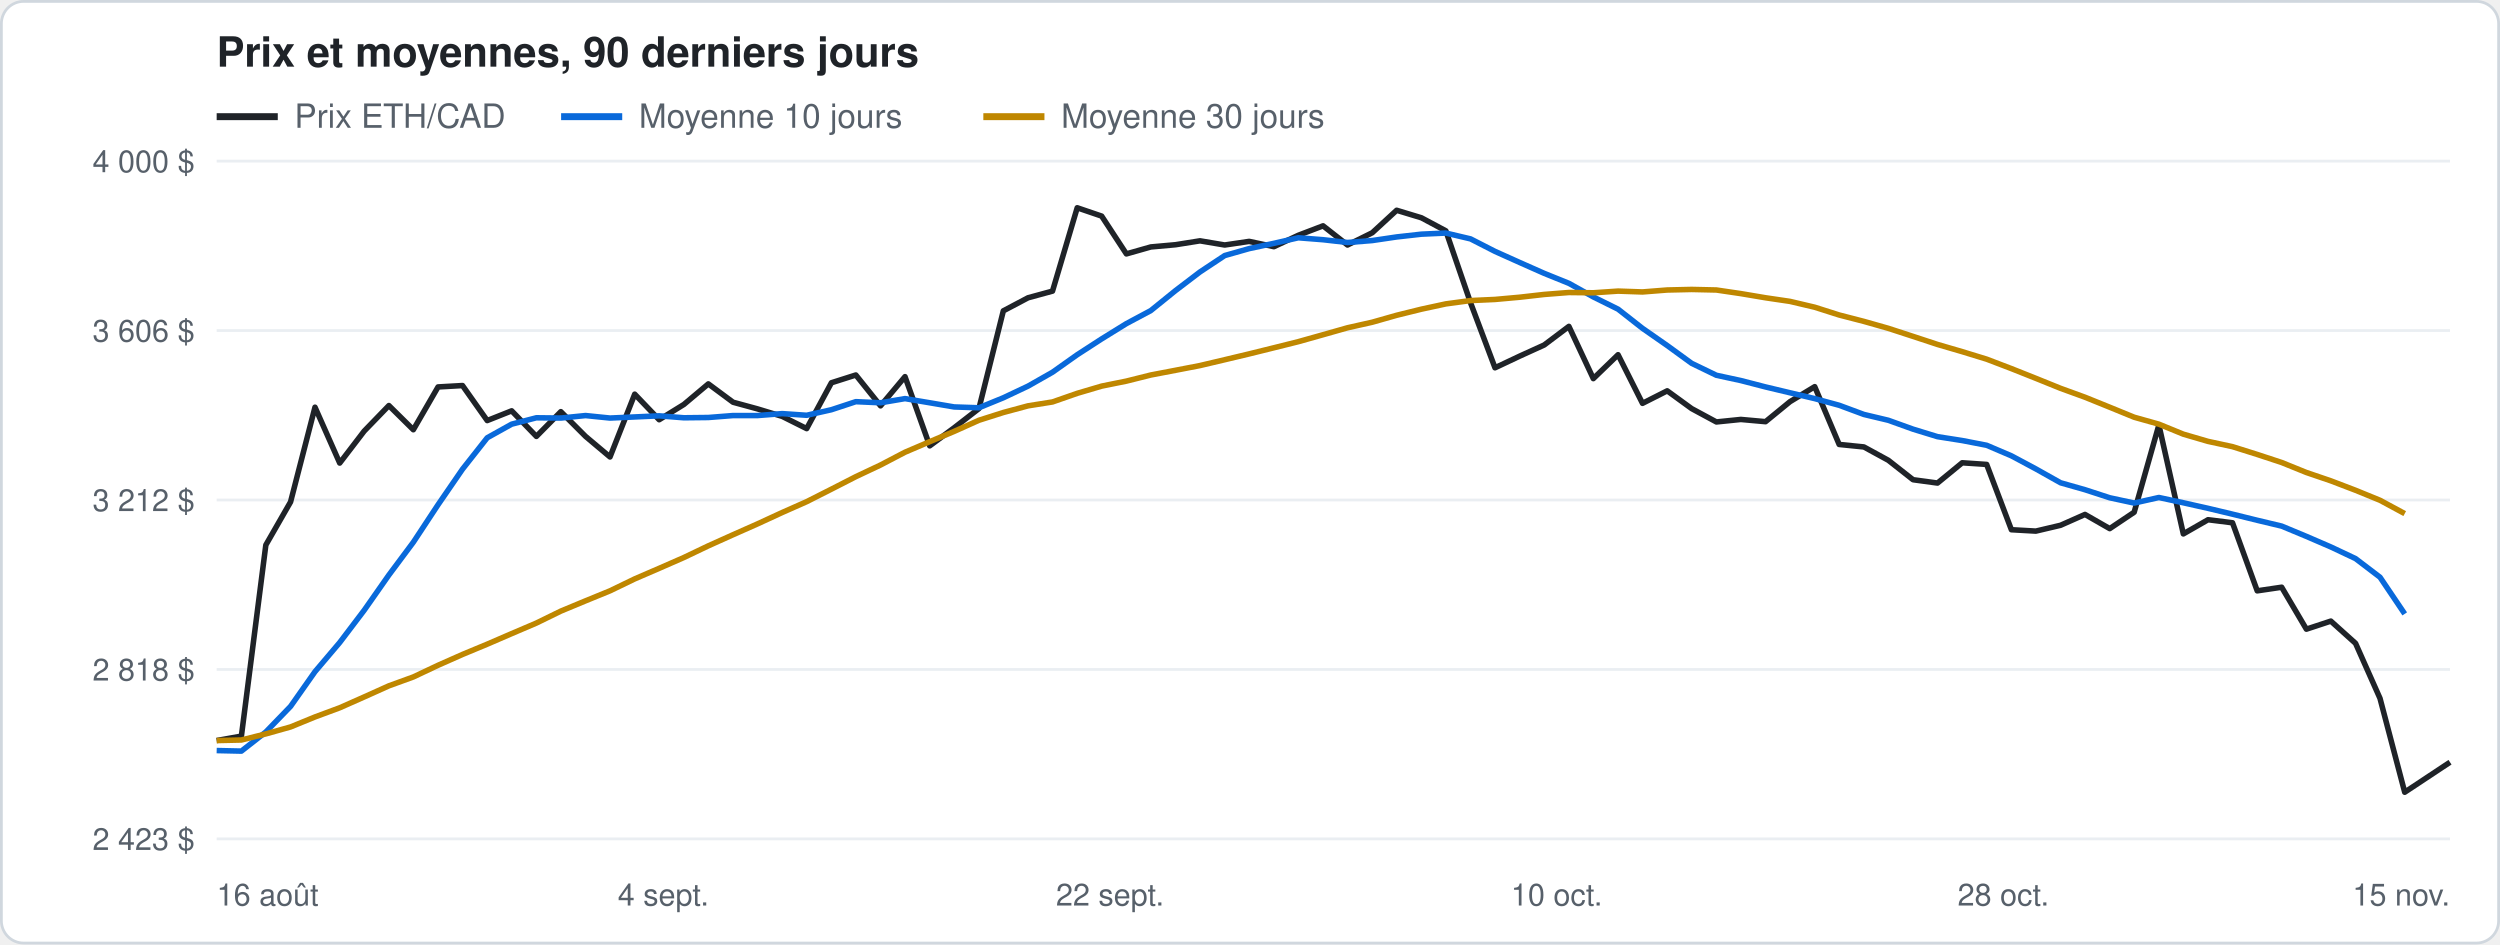
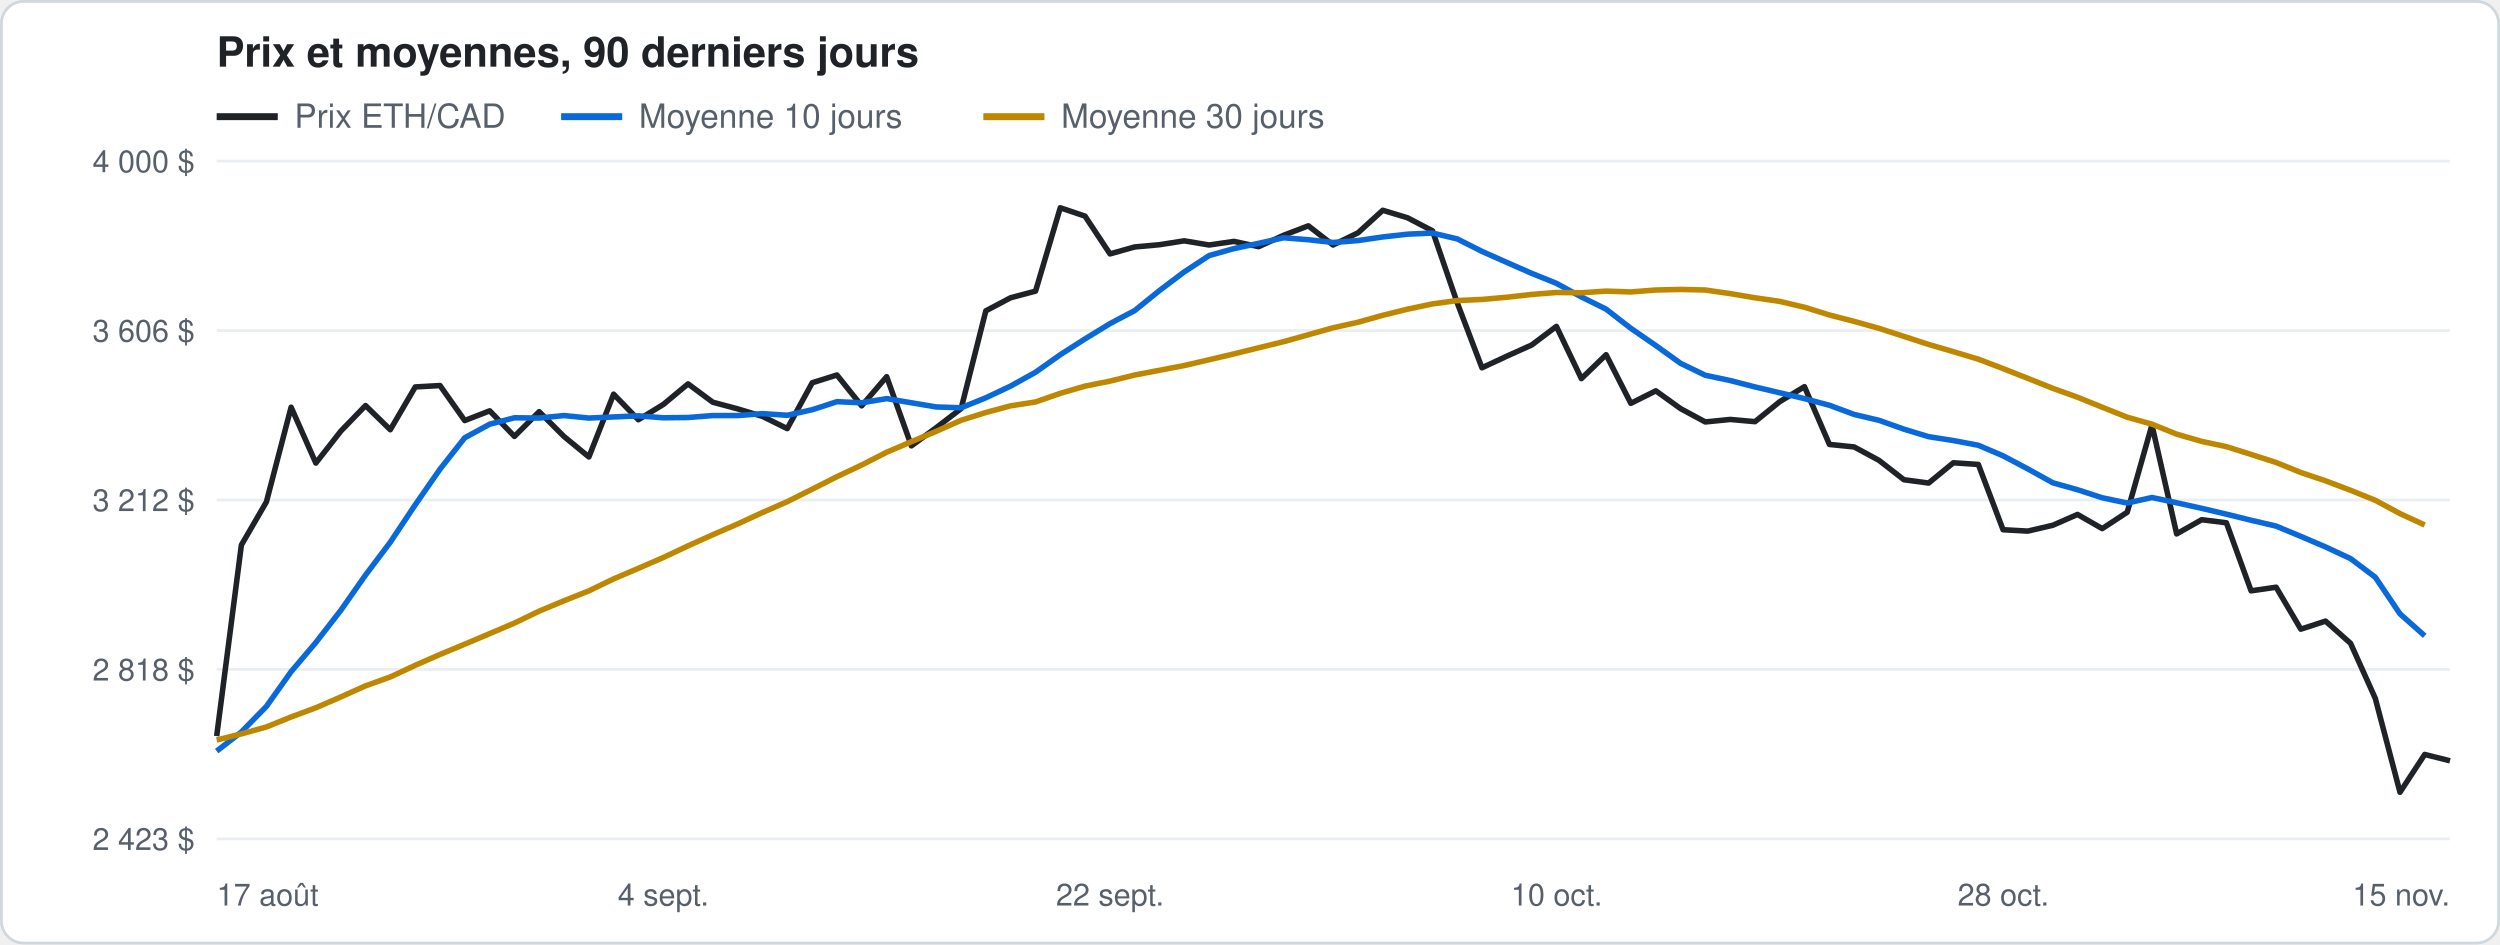
<svg xmlns="http://www.w3.org/2000/svg" width="900" height="340" viewBox="0 0 900 340" font-family="-apple-system, Segoe UI, Helvetica, Arial, sans-serif">
  <rect x="0.5" y="0.5" width="899" height="339" rx="8" fill="#ffffff" stroke="#d0d7de" />
  <text x="78" y="24" font-size="15" font-weight="600" fill="#1f2328">Prix et moyennes, 90 derniers jours</text>
  <line x1="78" y1="42" x2="100" y2="42" stroke="#1f2328" stroke-width="2.5" />
  <text x="106" y="46" font-size="12" fill="#57606a">Prix ETH/CAD</text>
  <line x1="202" y1="42" x2="224" y2="42" stroke="#0969da" stroke-width="2.5" />
  <text x="230" y="46" font-size="12" fill="#57606a">Moyenne 10 jours</text>
  <line x1="354" y1="42" x2="376" y2="42" stroke="#bf8700" stroke-width="2.5" />
  <text x="382" y="46" font-size="12" fill="#57606a">Moyenne 30 jours</text>
  <line x1="78" y1="302.0" x2="882" y2="302.0" stroke="#eaeef2" />
  <text x="70" y="306.0" font-size="11" fill="#57606a" text-anchor="end">2 423 $</text>
  <line x1="78" y1="241.0" x2="882" y2="241.0" stroke="#eaeef2" />
  <text x="70" y="245.0" font-size="11" fill="#57606a" text-anchor="end">2 818 $</text>
  <line x1="78" y1="180.0" x2="882" y2="180.0" stroke="#eaeef2" />
  <text x="70" y="184.0" font-size="11" fill="#57606a" text-anchor="end">3 212 $</text>
  <line x1="78" y1="119.0" x2="882" y2="119.0" stroke="#eaeef2" />
  <text x="70" y="123.0" font-size="11" fill="#57606a" text-anchor="end">3 606 $</text>
  <line x1="78" y1="58.0" x2="882" y2="58.0" stroke="#eaeef2" />
  <text x="70" y="62.0" font-size="11" fill="#57606a" text-anchor="end">4 000 $</text>
-   <text x="78.0" y="326" font-size="11" fill="#57606a" text-anchor="start">16 août</text>
+   <text x="78.0" y="326" font-size="11" fill="#57606a" text-anchor="start">17 août</text>
  <text x="238.8" y="326" font-size="11" fill="#57606a" text-anchor="middle">4 sept.</text>
  <text x="399.6" y="326" font-size="11" fill="#57606a" text-anchor="middle">22 sept.</text>
  <text x="560.4" y="326" font-size="11" fill="#57606a" text-anchor="middle">10 oct.</text>
  <text x="721.2" y="326" font-size="11" fill="#57606a" text-anchor="middle">28 oct.</text>
  <text x="882.0" y="326" font-size="11" fill="#57606a" text-anchor="end">15 nov.</text>
-   <polyline points="78.0,266.6 86.9,265.0 95.7,196.2 104.6,180.7 113.4,146.6 122.3,166.7 131.1,155.2 140.0,146.0 148.8,154.7 157.7,139.3 166.5,138.8 175.4,151.4 184.2,147.9 193.1,157.1 201.9,148.2 210.8,157.1 219.6,164.5 228.5,141.9 237.3,151.1 246.2,145.6 255.0,138.2 263.9,144.8 272.7,147.2 281.6,149.9 290.4,154.3 299.3,137.8 308.1,135.0 317.0,146.1 325.8,135.6 334.7,160.5 343.5,154.0 352.4,147.1 361.2,111.9 370.1,107.2 378.9,104.8 387.8,74.8 396.6,77.8 405.5,91.4 414.3,88.9 423.2,88.1 432.0,86.7 440.9,88.2 449.7,86.9 458.6,88.8 467.4,84.7 476.3,81.3 485.1,88.2 494.0,83.8 502.8,75.7 511.7,78.4 520.5,83.1 529.4,109.0 538.2,132.4 547.1,128.2 555.9,124.2 564.8,117.5 573.6,136.3 582.5,127.7 591.3,145.2 600.2,140.7 609.0,147.1 617.9,151.9 626.7,151.0 635.6,151.8 644.4,144.6 653.3,139.2 662.1,160.0 671.0,160.9 679.8,165.7 688.7,172.7 697.5,173.9 706.4,166.6 715.2,167.2 724.1,190.7 732.9,191.2 741.8,189.1 750.6,185.2 759.5,190.3 768.3,184.4 777.2,153.0 786.0,192.2 794.9,187.1 803.7,188.2 812.6,212.7 821.4,211.4 830.3,226.5 839.1,223.6 848.0,231.6 856.8,251.4 865.7,285.2 882.0,274.4" fill="none" stroke="#1f2328" stroke-width="2" stroke-linejoin="round" />
-   <polyline points="78.0,270.2 86.9,270.4 95.7,263.5 104.6,254.3 113.4,241.8 122.3,231.3 131.1,219.7 140.0,207.0 148.8,195.2 157.7,181.7 166.5,168.9 175.4,157.6 184.2,152.7 193.1,150.4 201.9,150.5 210.8,149.6 219.6,150.5 228.5,150.1 237.3,149.7 246.2,150.4 255.0,150.3 263.9,149.6 272.7,149.6 281.6,148.9 290.4,149.5 299.3,147.5 308.1,144.6 317.0,145.0 325.8,143.5 334.7,145.0 343.5,146.5 352.4,146.8 361.2,143.2 370.1,139.0 378.9,134.0 387.8,127.7 396.6,122.0 405.5,116.5 414.3,111.8 423.2,104.6 432.0,97.9 440.9,92.0 449.7,89.5 458.6,87.6 467.4,85.6 476.3,86.3 485.1,87.3 494.0,86.6 502.8,85.3 511.7,84.3 520.5,83.9 529.4,86.0 538.2,90.5 547.1,94.5 555.9,98.4 564.8,102.0 573.6,106.9 582.5,111.3 591.3,118.2 600.2,124.4 609.0,130.8 617.9,135.1 626.7,137.0 635.6,139.3 644.4,141.4 653.3,143.5 662.1,145.9 671.0,149.2 679.8,151.3 688.7,154.5 697.5,157.2 706.4,158.6 715.2,160.3 724.1,164.1 732.9,168.8 741.8,173.8 750.6,176.3 759.5,179.2 768.3,181.1 777.2,179.1 786.0,181.0 794.9,183.0 803.7,185.1 812.6,187.3 821.4,189.4 830.3,193.1 839.1,196.9 848.0,201.1 856.8,207.8 865.7,221.0" fill="none" stroke="#0969da" stroke-width="2" stroke-linejoin="round" />
-   <polyline points="78.0,266.6 86.9,266.4 95.7,264.2 104.6,261.7 113.4,258.1 122.3,254.8 131.1,250.9 140.0,246.9 148.8,243.7 157.7,239.5 166.5,235.6 175.4,231.9 184.2,228.1 193.1,224.3 201.9,220.0 210.8,216.3 219.6,212.7 228.5,208.4 237.3,204.6 246.2,200.7 255.0,196.5 263.9,192.5 272.7,188.6 281.6,184.5 290.4,180.6 299.3,176.1 308.1,171.6 317.0,167.4 325.8,162.8 334.7,159.0 343.5,155.3 352.4,151.3 361.2,148.5 370.1,146.1 378.9,144.7 387.8,141.6 396.6,139.0 405.5,137.2 414.3,135.0 423.2,133.3 432.0,131.6 440.9,129.5 449.7,127.4 458.6,125.2 467.4,123.0 476.3,120.5 485.1,118.0 494.0,116.0 502.8,113.5 511.7,111.3 520.5,109.4 529.4,108.2 538.2,107.8 547.1,107.0 555.9,106.0 564.8,105.3 573.6,105.4 582.5,104.8 591.3,105.1 600.2,104.4 609.0,104.2 617.9,104.4 626.7,105.7 635.6,107.2 644.4,108.5 653.3,110.6 662.1,113.4 671.0,115.7 679.8,118.2 688.7,121.1 697.5,124.0 706.4,126.6 715.2,129.3 724.1,132.7 732.9,136.2 741.8,139.8 750.6,143.0 759.5,146.6 768.3,150.2 777.2,152.7 786.0,156.3 794.9,158.9 803.7,160.8 812.6,163.6 821.4,166.5 830.3,170.1 839.1,173.1 848.0,176.5 856.8,180.1 865.7,184.9" fill="none" stroke="#bf8700" stroke-width="2" stroke-linejoin="round" />
+   <polyline points="78.0,265.0 86.9,196.2 95.9,180.7 104.8,146.6 113.7,166.7 122.7,155.2 131.6,146.0 140.5,154.7 149.5,139.3 158.4,138.8 167.3,151.4 176.3,147.9 185.2,157.1 194.1,148.2 203.0,157.1 212.0,164.5 220.9,141.9 229.8,151.1 238.8,145.6 247.7,138.2 256.6,144.8 265.6,147.2 274.5,149.9 283.4,154.3 292.4,137.8 301.3,135.0 310.2,146.1 319.2,135.6 328.1,160.5 337.0,154.0 346.0,147.1 354.9,111.9 363.8,107.2 372.8,104.8 381.7,74.8 390.6,77.8 399.6,91.4 408.5,88.9 417.4,88.1 426.3,86.7 435.3,88.2 444.2,86.9 453.1,88.8 462.1,84.7 471.0,81.3 479.9,88.2 488.9,83.8 497.8,75.7 506.7,78.4 515.7,83.1 524.6,109.0 533.5,132.4 542.5,128.2 551.4,124.2 560.3,117.5 569.3,136.3 578.2,127.7 587.1,145.2 596.1,140.7 605.0,147.1 613.9,151.9 622.9,151.0 631.8,151.8 640.7,144.6 649.6,139.2 658.6,160.0 667.5,160.9 676.4,165.7 685.4,172.7 694.3,173.9 703.2,166.6 712.2,167.2 721.1,190.7 730.0,191.2 739.0,189.1 747.9,185.2 756.8,190.3 765.8,184.4 774.7,153.0 783.6,192.2 792.6,187.1 801.5,188.2 810.4,212.7 819.4,211.4 828.3,226.5 837.2,223.6 846.2,231.6 855.1,251.4 864.0,285.2 872.9,271.6 882.0,273.9" fill="none" stroke="#1f2328" stroke-width="2" stroke-linejoin="round" />
+   <polyline points="78.0,270.4 86.9,263.5 95.9,254.3 104.8,241.8 113.7,231.3 122.7,219.7 131.6,207.0 140.5,195.2 149.5,181.7 158.4,168.9 167.3,157.6 176.3,152.7 185.2,150.4 194.1,150.5 203.0,149.6 212.0,150.5 220.9,150.1 229.8,149.7 238.8,150.4 247.7,150.3 256.6,149.6 265.6,149.6 274.5,148.9 283.4,149.5 292.4,147.5 301.3,144.6 310.2,145.0 319.2,143.5 328.1,145.0 337.0,146.5 346.0,146.8 354.9,143.2 363.8,139.0 372.8,134.0 381.7,127.7 390.6,122.0 399.6,116.5 408.5,111.8 417.4,104.6 426.3,97.9 435.3,92.0 444.2,89.5 453.1,87.6 462.1,85.6 471.0,86.3 479.9,87.3 488.9,86.6 497.8,85.3 506.7,84.3 515.7,83.9 524.6,86.0 533.5,90.5 542.5,94.5 551.4,98.4 560.3,102.0 569.3,106.9 578.2,111.3 587.1,118.2 596.1,124.4 605.0,130.8 613.9,135.1 622.9,137.0 631.8,139.3 640.7,141.4 649.6,143.5 658.6,145.9 667.5,149.2 676.4,151.3 685.4,154.5 694.3,157.2 703.2,158.6 712.2,160.3 721.1,164.1 730.0,168.8 739.0,173.8 747.9,176.3 756.8,179.2 765.8,181.1 774.7,179.1 783.6,181.0 792.6,183.0 801.5,185.1 810.4,187.3 819.4,189.4 828.3,193.1 837.2,196.9 846.2,201.1 855.1,207.8 864.0,221.0 872.9,228.9" fill="none" stroke="#0969da" stroke-width="2" stroke-linejoin="round" />
+   <polyline points="78.0,266.4 86.9,264.2 95.9,261.7 104.8,258.1 113.7,254.8 122.7,250.9 131.6,246.9 140.5,243.7 149.5,239.5 158.4,235.6 167.3,231.9 176.3,228.1 185.2,224.3 194.1,220.0 203.0,216.3 212.0,212.7 220.9,208.4 229.8,204.6 238.8,200.7 247.7,196.5 256.6,192.5 265.6,188.6 274.5,184.5 283.4,180.6 292.4,176.1 301.3,171.6 310.2,167.4 319.2,162.8 328.1,159.0 337.0,155.3 346.0,151.3 354.9,148.5 363.8,146.1 372.8,144.7 381.7,141.6 390.6,139.0 399.6,137.2 408.5,135.0 417.4,133.3 426.3,131.6 435.3,129.5 444.2,127.4 453.1,125.2 462.1,123.0 471.0,120.5 479.9,118.0 488.9,116.0 497.8,113.5 506.7,111.3 515.7,109.4 524.6,108.2 533.5,107.8 542.5,107.0 551.4,106.0 560.3,105.3 569.3,105.4 578.2,104.8 587.1,105.1 596.1,104.4 605.0,104.2 613.9,104.4 622.9,105.7 631.8,107.2 640.7,108.5 649.6,110.6 658.6,113.4 667.5,115.7 676.4,118.2 685.4,121.1 694.3,124.0 703.2,126.6 712.2,129.3 721.1,132.7 730.0,136.2 739.0,139.8 747.9,143.0 756.8,146.6 765.8,150.2 774.7,152.7 783.6,156.3 792.6,158.9 801.5,160.8 810.4,163.6 819.4,166.5 828.3,170.1 837.2,173.1 846.2,176.5 855.1,180.1 864.0,184.9 872.9,189.0" fill="none" stroke="#bf8700" stroke-width="2" stroke-linejoin="round" />
</svg>
